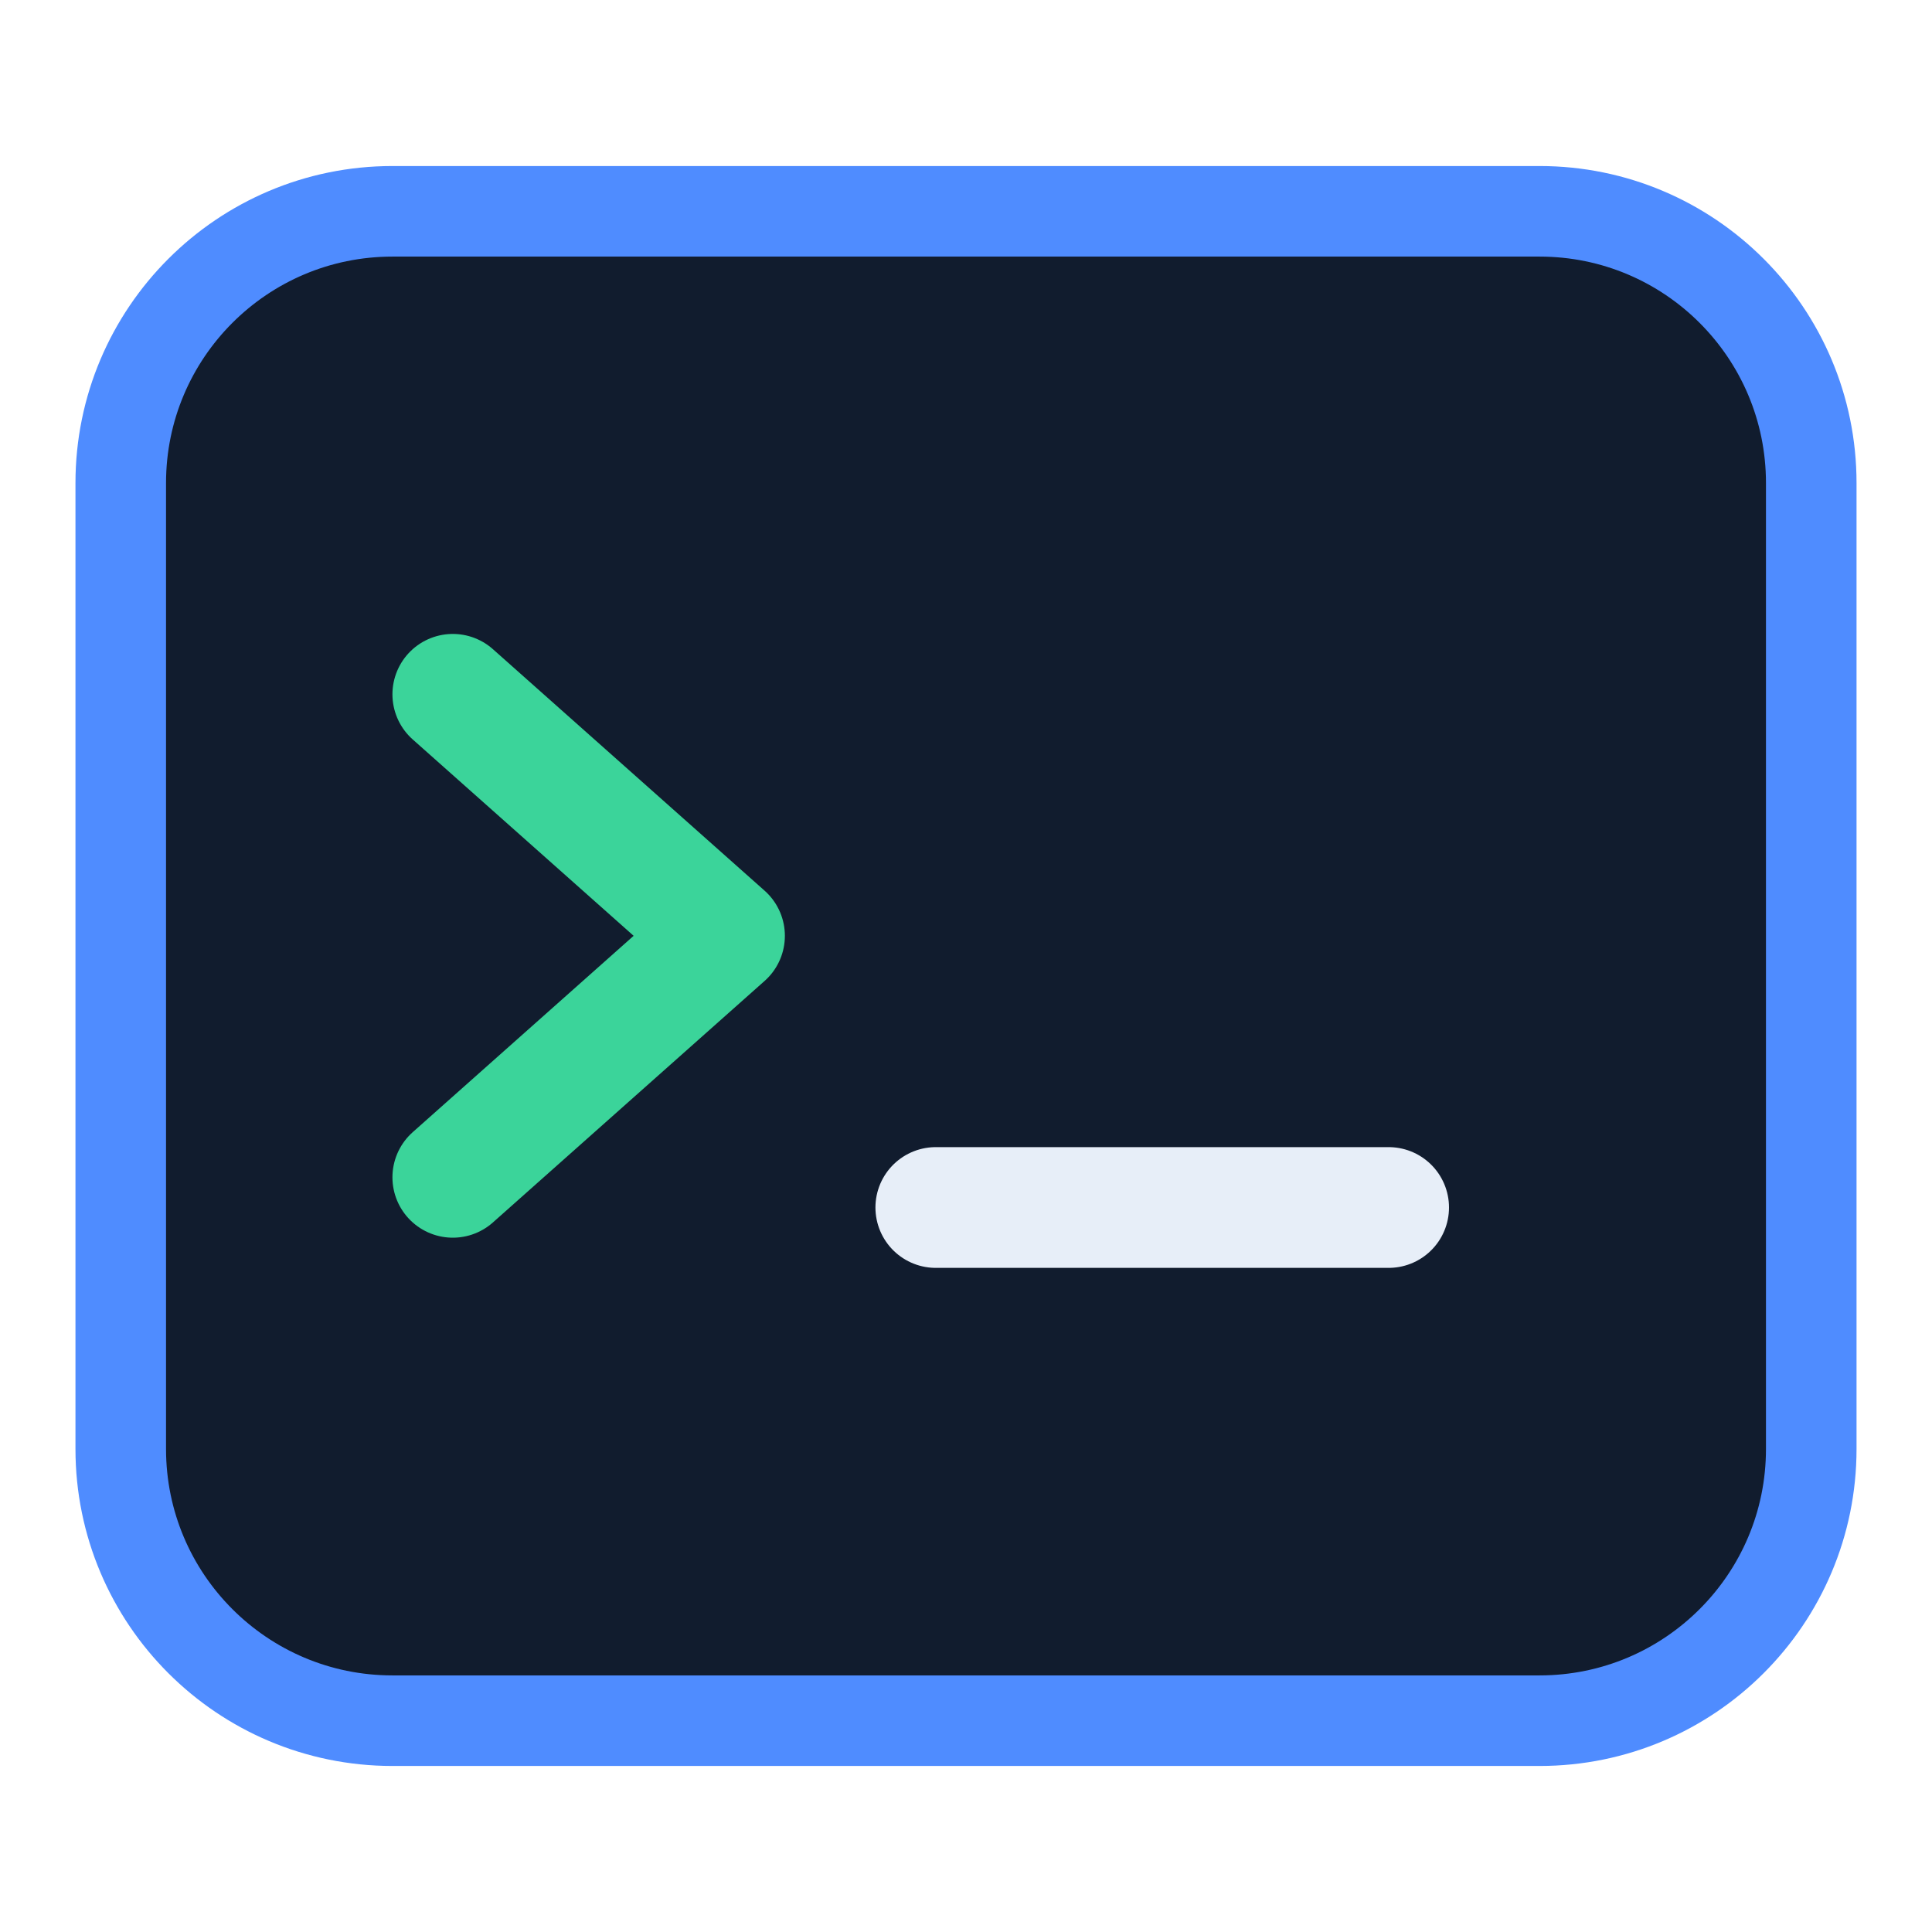
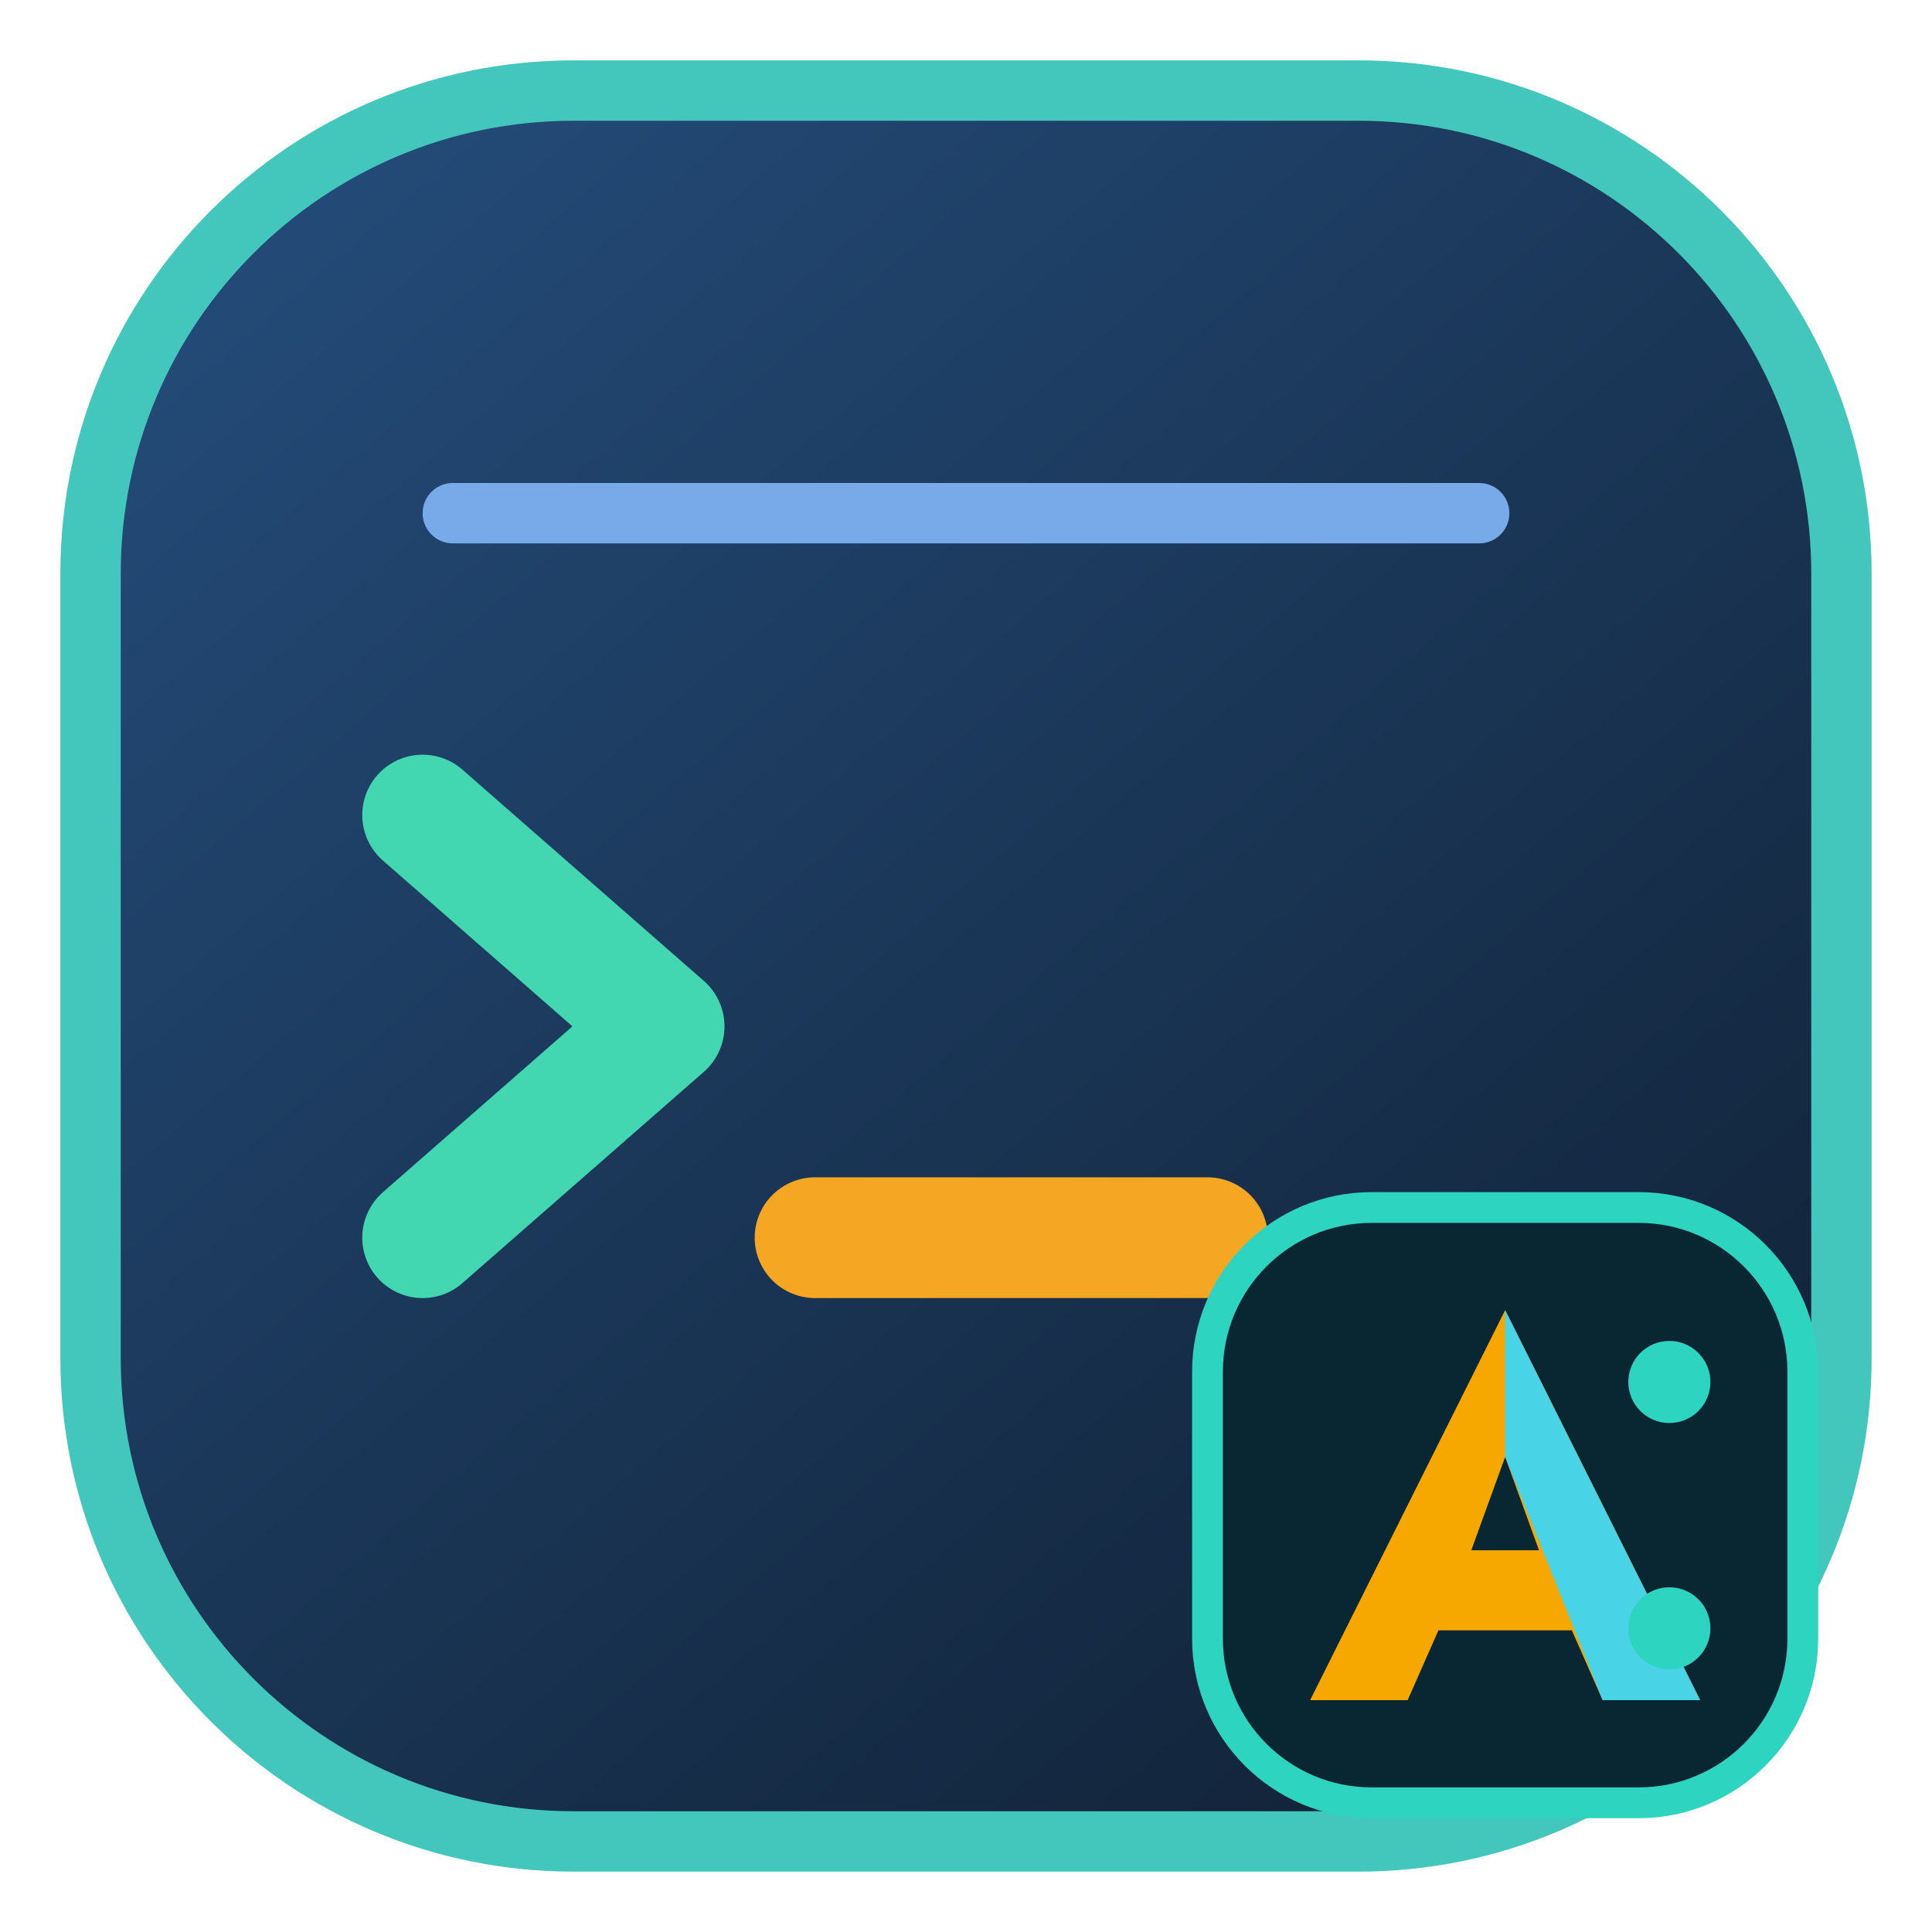
- <svg xmlns="http://www.w3.org/2000/svg" viewBox="0 0 64 64">
-   <rect x="4" y="7" width="56" height="50" rx="9" fill="#111c2e" stroke="#4f8cff" stroke-width="3" />
-   <path d="m15 23 9 8-9 8" fill="none" stroke="#3bd49a" stroke-linecap="round" stroke-linejoin="round" stroke-width="4" />
-   <path d="M31 40h15" stroke="#e7eef8" stroke-linecap="round" stroke-width="4" />
+ <svg xmlns="http://www.w3.org/2000/svg" viewBox="0 0 64 64" role="img" aria-label="ATLAS Terminal">
+   <defs>
+     <linearGradient id="terminal-panel" x1="8" y1="4" x2="56" y2="60" gradientUnits="userSpaceOnUse">
+       <stop stop-color="#244c7a" />
+       <stop offset="1" stop-color="#102033" />
+     </linearGradient>
+   </defs>
+   <rect x="3" y="3" width="58" height="58" rx="16" fill="url(#terminal-panel)" stroke="#43c7bd" stroke-width="2" />
+   <path d="M15 17h34" stroke="#78a9e9" stroke-linecap="round" stroke-width="2" />
+   <path d="m14 27 8 7-8 7" fill="none" stroke="#42d7b1" stroke-linecap="round" stroke-linejoin="round" stroke-width="4" />
+   <path d="M27 41h13" stroke="#f5a623" stroke-linecap="round" stroke-width="4" />
+   <g aria-label="ATLAS overlay" transform="translate(40 40) scale(.34)">
+     <rect x="0" y="0" width="58" height="58" rx="16" fill="#092633" stroke="#2dd4bf" stroke-width="3" />
+     <path d="M29 10 10 48h9.5l3-6.8h13l3 6.8H48L29 10Zm-3.3 23.4L29 24.3l3.3 9.1h-6.6Z" fill="#f6a800" />
+     <path d="M29 10 48 48h-9.5L29 24.3V10Z" fill="#36d8ff" opacity="0.9" />
+     <circle cx="45" cy="17" r="4" fill="#2dd4bf" />
+     <circle cx="45" cy="41" r="4" fill="#2dd4bf" />
+   </g>
</svg>
